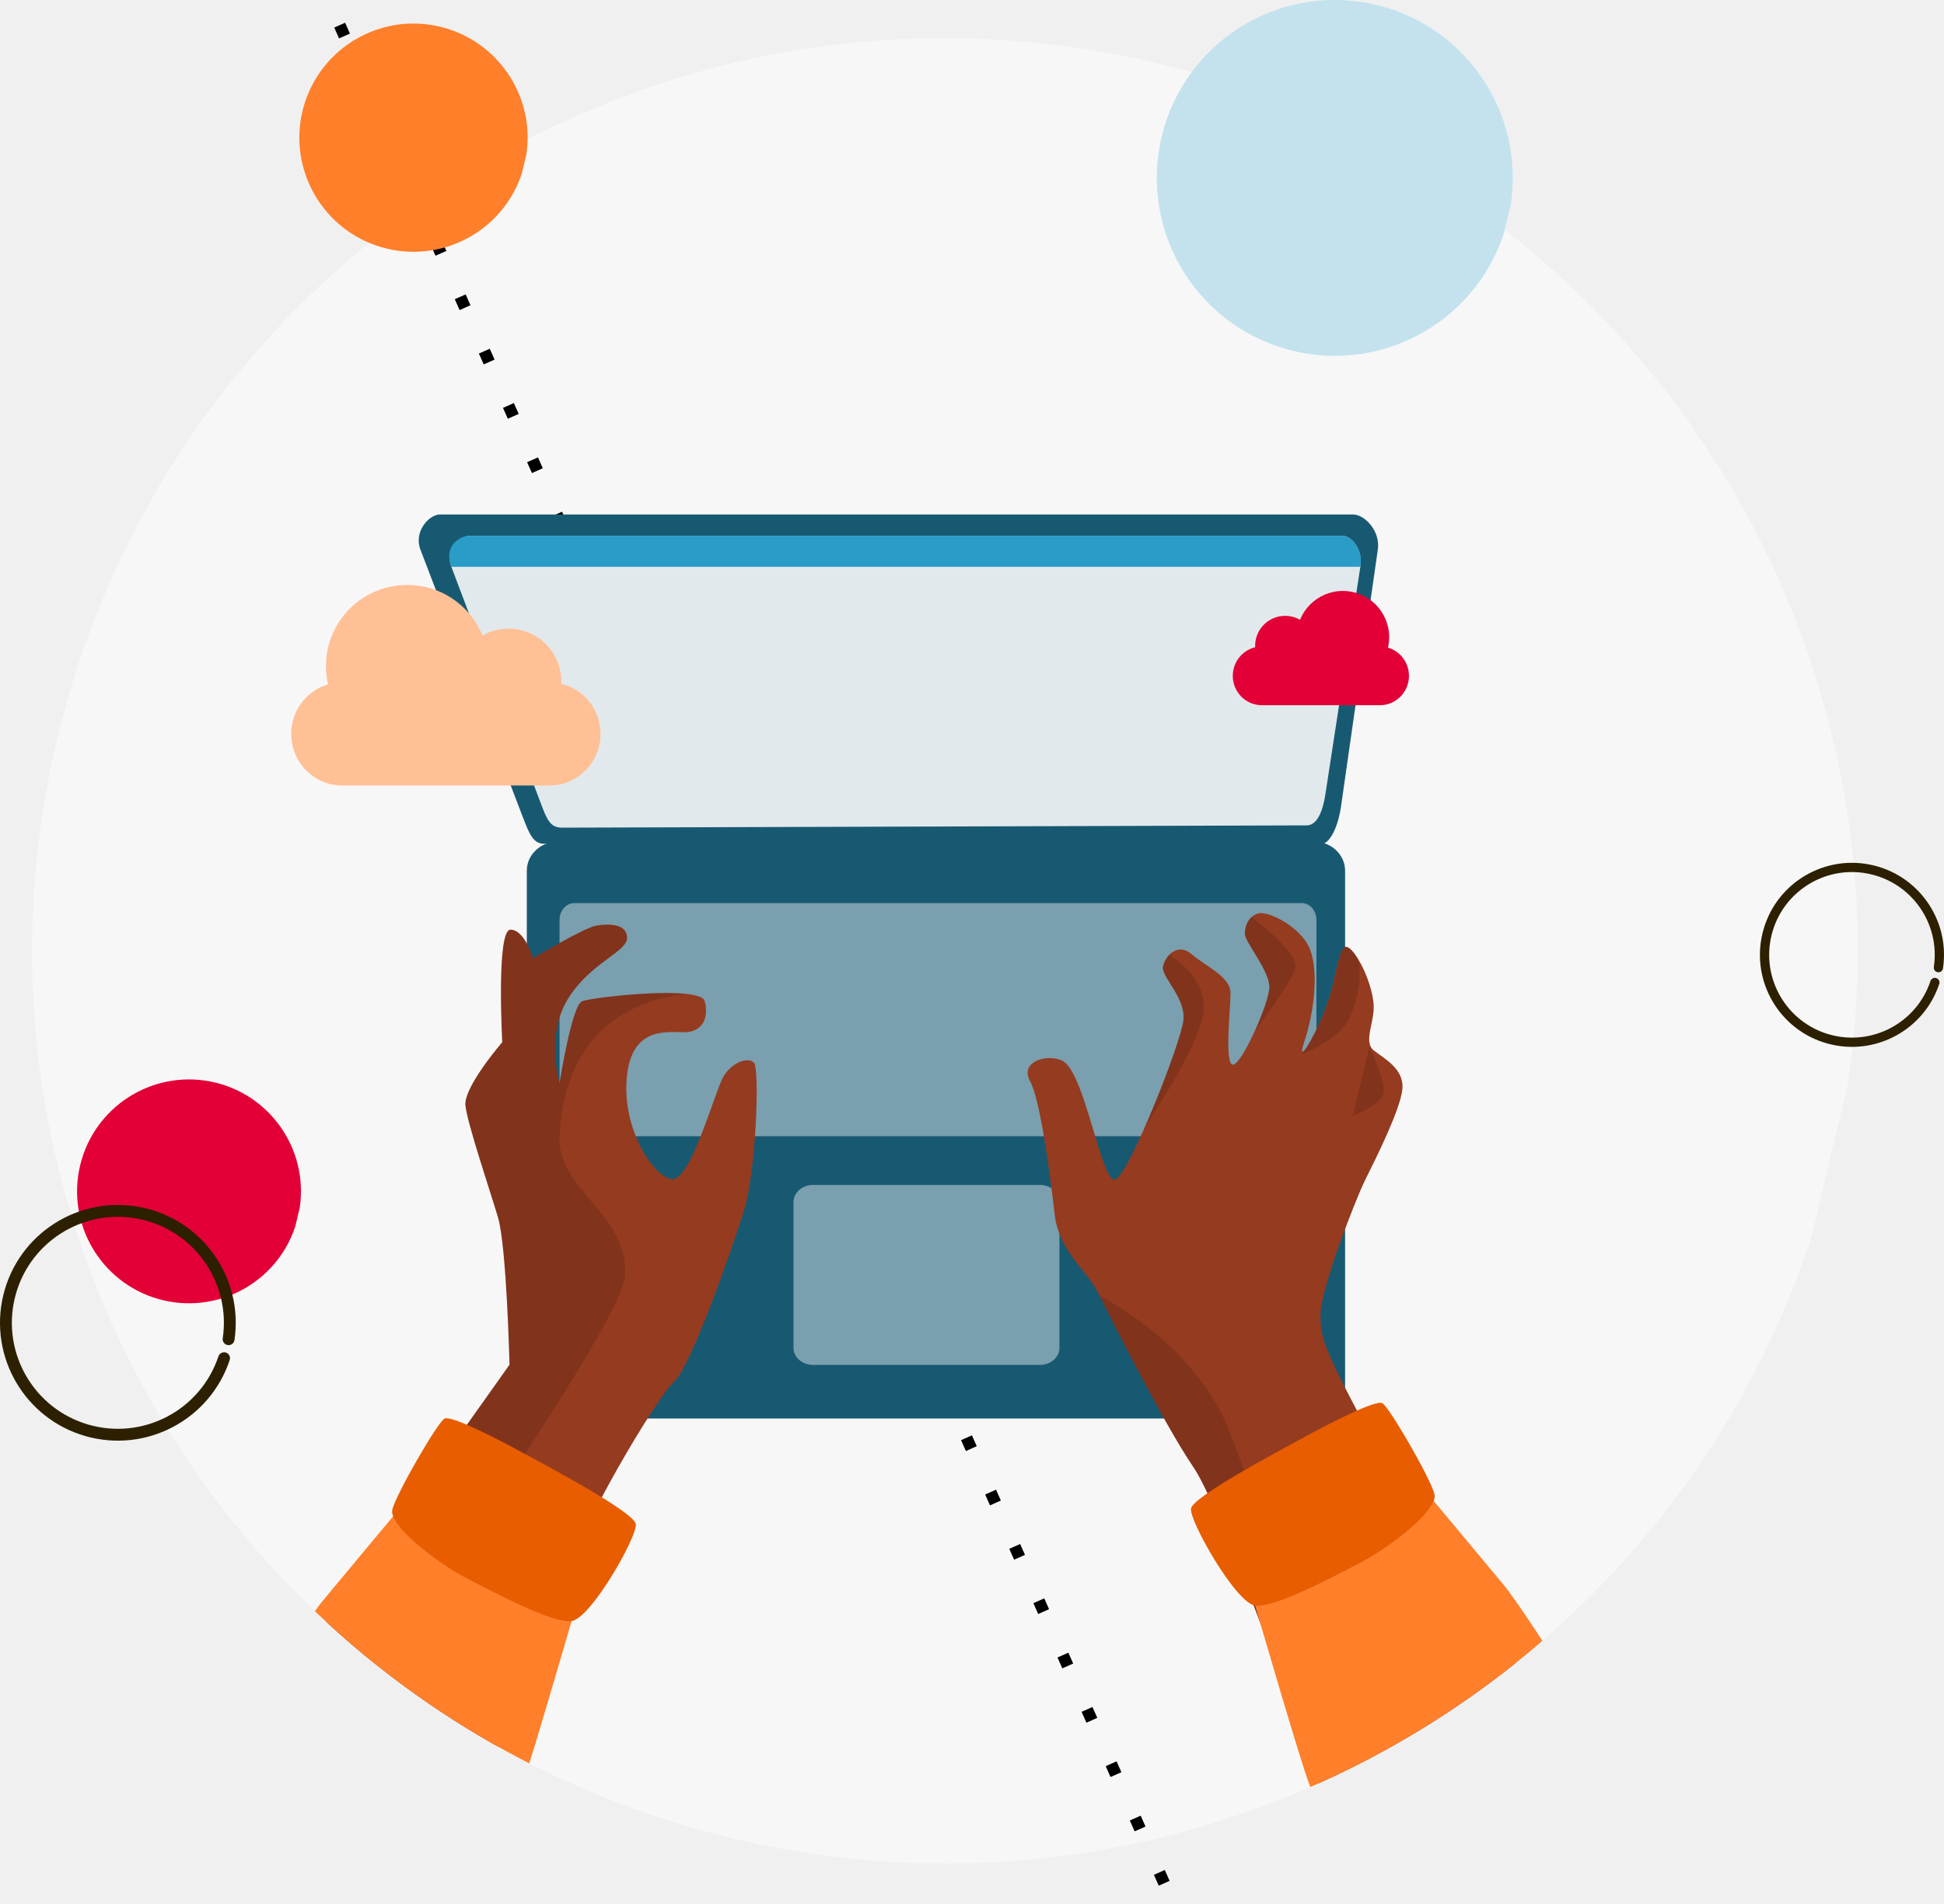
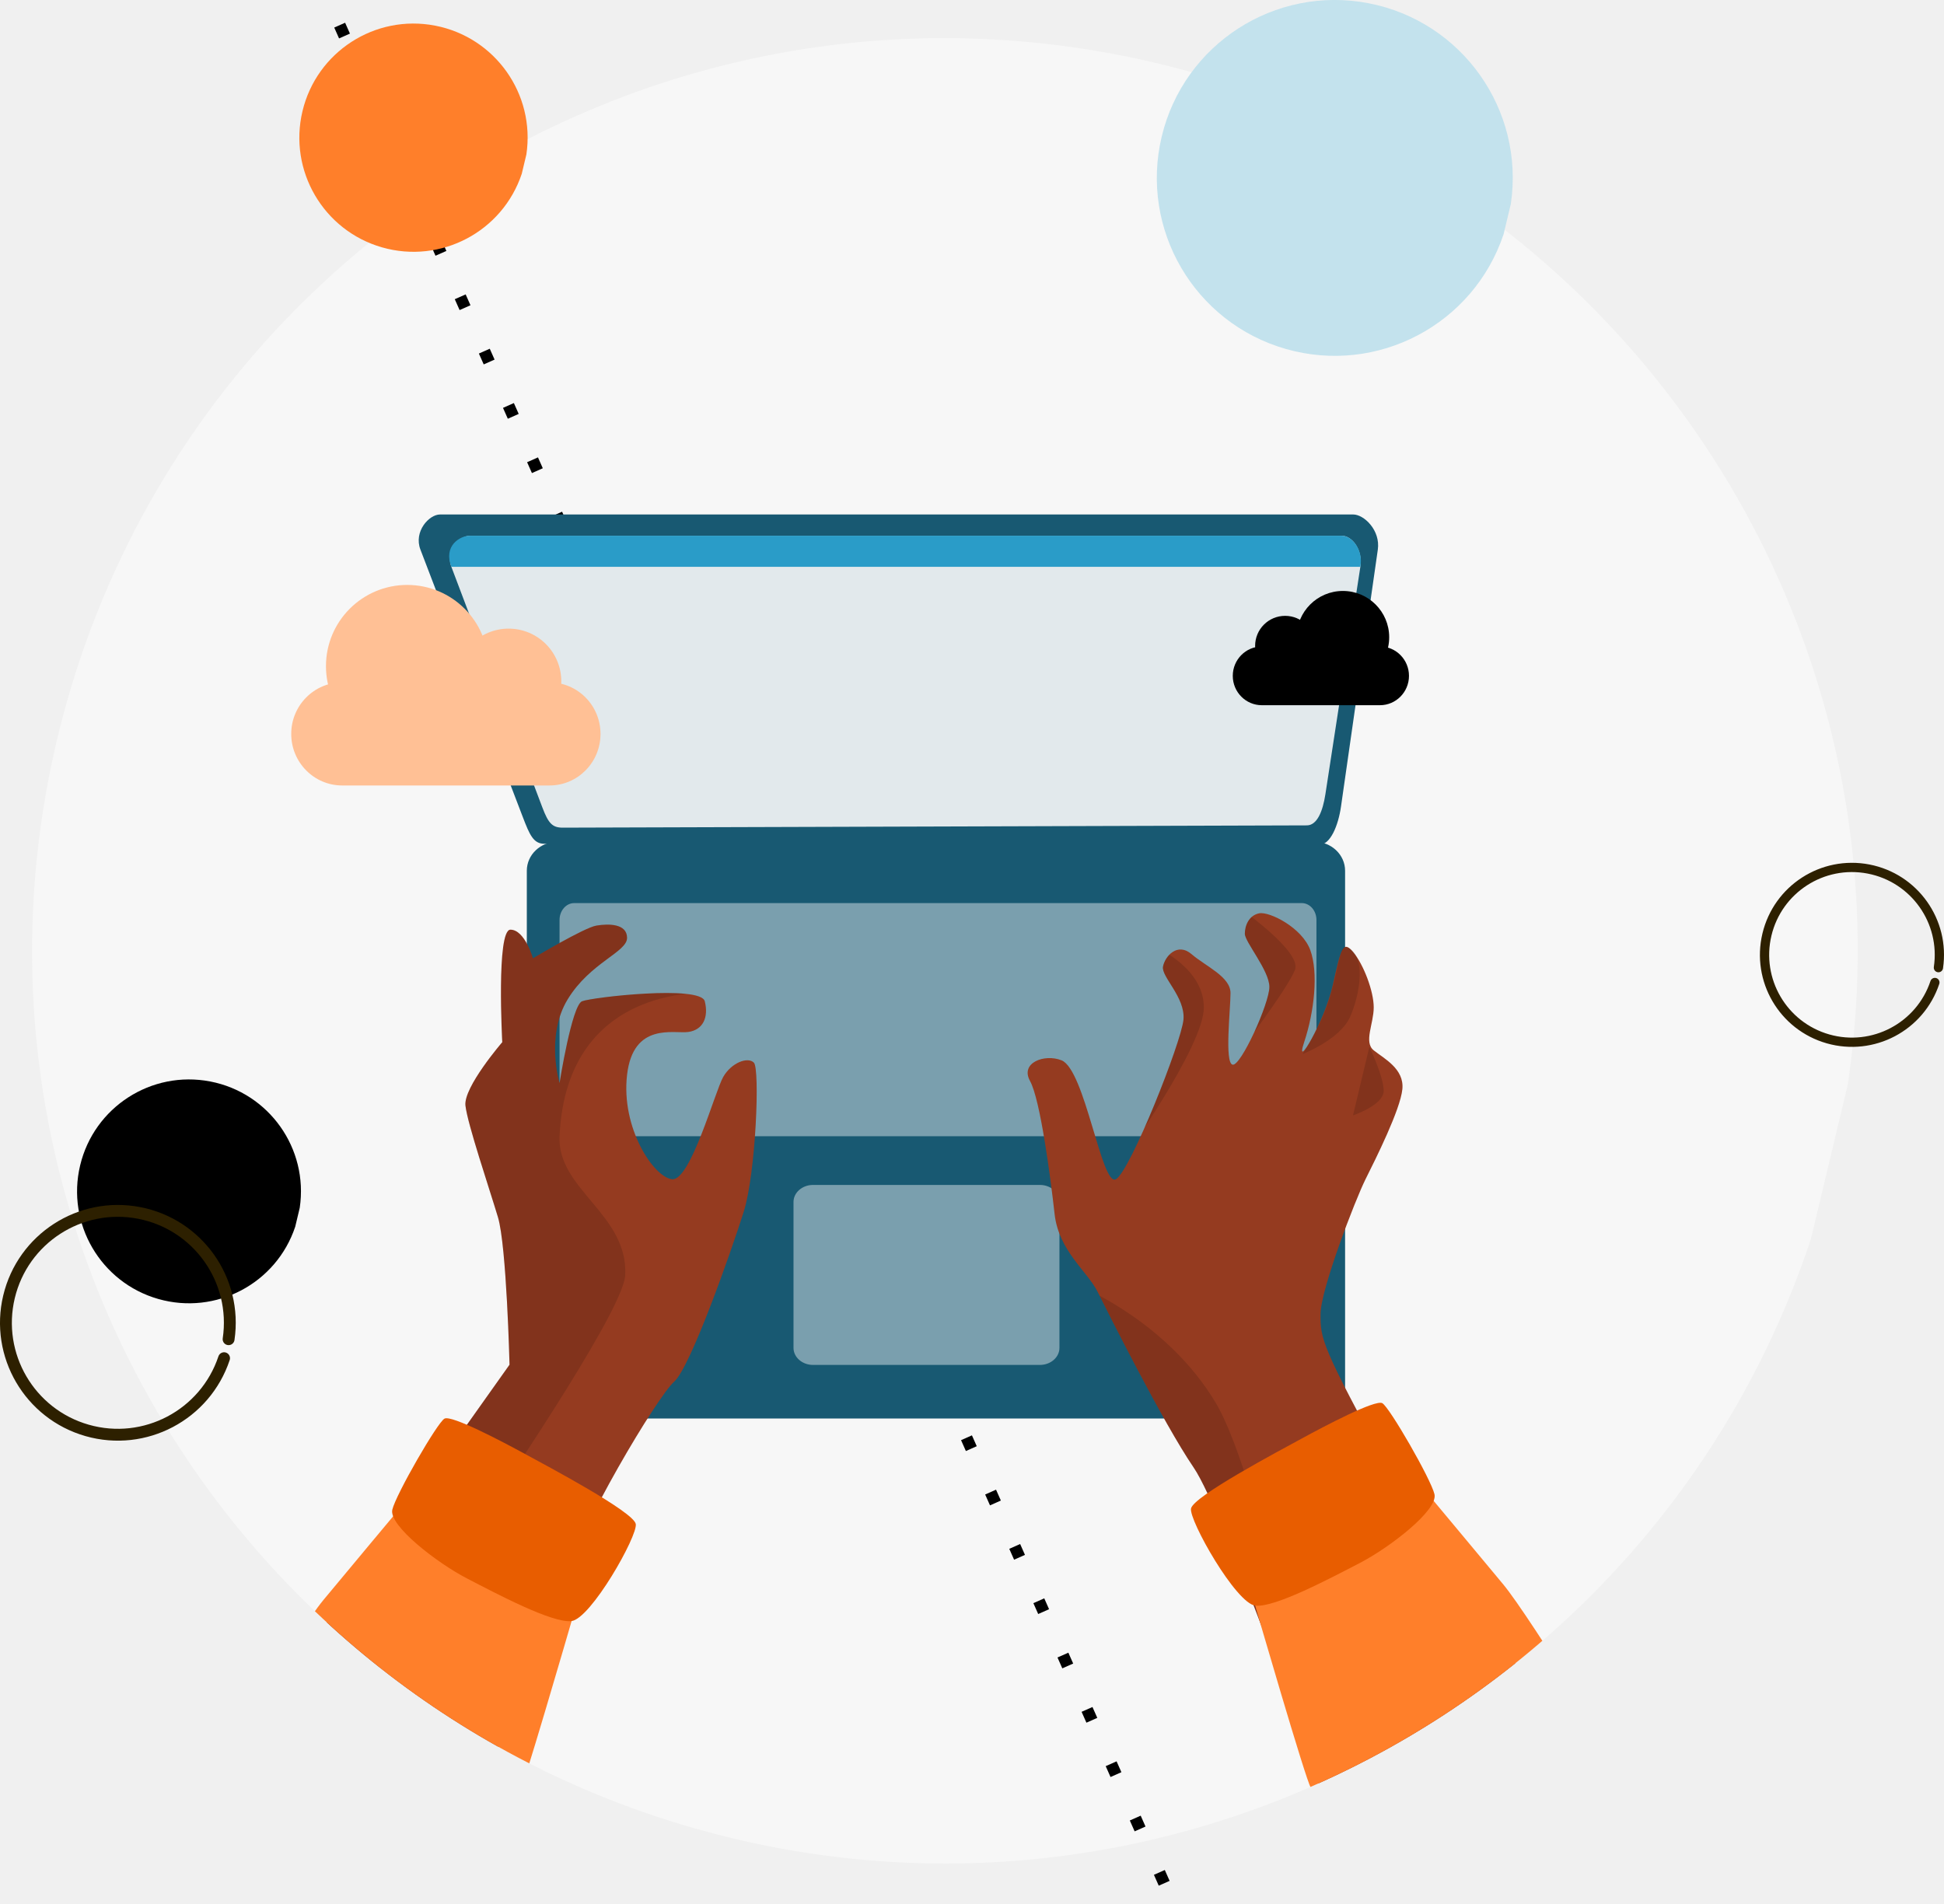
<svg xmlns="http://www.w3.org/2000/svg" id="svg1338" version="1.1" viewBox="0 0 197.126 193.085" height="193.085mm" width="197.126mm">
  <defs id="defs1332">
    <clipPath id="clipPath1215-7" clipPathUnits="userSpaceOnUse">
      <path d="M 547.611,124.607 A 119.243,119.243 0 0 1 401.753,201.561 119.243,119.243 0 0 1 318.506,59.202 119.243,119.243 0 0 1 457.095,-30.181 119.243,119.243 0 0 1 552.442,104.374" id="path1217-0" style="opacity:1;vector-effect:none;fill:#f7f7f7;fill-opacity:1;stroke:none;stroke-width:2.336;stroke-linecap:round;stroke-linejoin:bevel;stroke-miterlimit:4;stroke-dasharray:none;stroke-dashoffset:0;stroke-opacity:1;paint-order:markers stroke fill" />
    </clipPath>
    <clipPath id="clipPath918-3" clipPathUnits="userSpaceOnUse">
      <path style="fill:#834f3f;fill-opacity:1;stroke-width:1.304;stroke-linecap:round;stroke-linejoin:bevel;stroke-dasharray:1.304, 2.608" d="m 305.405,239.259 39.688,-55.94 c 0,0 -0.378,-15.497 -1.512,-19.277 -1.134,-3.78 -3.979,-12.179 -4.247,-14.584 -0.267,-2.405 4.811,-8.285 4.811,-8.285 0,0 -0.802,-14.7 1.069,-14.7 1.871,0 2.94,3.742 2.94,3.742 0,0 6.682,-4.009 8.285,-4.276 1.604,-0.267 4.009,-0.267 4.009,1.604 0,1.871 -4.811,3.207 -7.751,8.018 -2.94,4.811 -1.069,10.958 -1.069,10.958 0,0 1.604,-10.156 2.94,-10.691 1.336,-0.535 15.502,-2.138 16.036,0 0.535,2.138 -0.267,3.742 -2.138,4.009 -1.871,0.267 -7.216,-1.336 -8.018,5.613 -0.802,6.949 3.474,13.363 5.88,13.631 2.405,0.267 5.613,-11.493 6.682,-13.363 1.069,-1.871 3.207,-2.673 4.009,-1.871 0.802,0.802 0.267,14.433 -1.336,19.511 -1.604,5.078 -6.949,20.312 -9.087,22.183 -2.138,1.871 -12.562,19.243 -14.433,26.46 -1.871,7.216 -10.958,26.46 -10.958,26.46 z" id="path920-1" />
    </clipPath>
    <clipPath id="clipPath955-8" clipPathUnits="userSpaceOnUse">
      <path style="fill:#834f3f;fill-opacity:1;stroke-width:1.304;stroke-linecap:round;stroke-linejoin:bevel;stroke-dasharray:1.304, 2.608" d="m 451.052,238.725 c 0,0 -12.562,-36.081 -16.571,-41.961 -4.009,-5.88 -11.225,-20.312 -12.562,-22.985 -1.336,-2.673 -5.078,-5.345 -5.613,-10.156 -0.535,-4.811 -1.871,-14.967 -3.207,-17.373 -1.336,-2.405 0.802,-5.345 2.94,-2.94 2.138,2.405 6.414,16.838 8.285,15.769 1.871,-1.069 8.553,-17.907 8.82,-20.847 0.267,-2.94 -2.94,-5.613 -2.673,-6.949 0.267,-1.336 1.871,-3.207 3.742,-1.604 1.871,1.604 5.078,2.94 5.078,5.078 0,2.138 -0.802,9.087 0.267,9.354 1.069,0.267 4.811,-8.018 4.811,-10.156 0,-2.138 -3.207,-5.88 -3.207,-6.949 0,-1.069 0.535,-2.405 1.871,-2.673 1.336,-0.267 5.613,1.871 6.682,4.811 1.069,2.94 0.535,8.018 -0.802,12.027 -1.336,4.009 2.673,-2.673 3.742,-7.484 1.069,-4.811 1.336,-5.88 2.673,-4.276 1.336,1.604 2.673,5.078 2.673,7.216 0,2.138 -1.336,4.544 0,5.613 1.336,1.069 4.009,2.405 3.742,5.078 -0.267,2.673 -3.474,9.087 -4.811,11.76 -1.336,2.673 -5.88,14.433 -5.88,17.64 0,3.207 0,4.009 9.087,20.58 9.087,16.571 28.063,40.625 28.063,40.625 z" id="path957-2" />
    </clipPath>
    <clipPath id="clipPath951-4" clipPathUnits="userSpaceOnUse">
      <path style="fill:#834f3f;fill-opacity:1;stroke-width:1.304;stroke-linecap:round;stroke-linejoin:bevel;stroke-dasharray:1.304, 2.608" d="m 451.052,238.725 c 0,0 -12.562,-36.081 -16.571,-41.961 -4.009,-5.88 -11.225,-20.312 -12.562,-22.985 -1.336,-2.673 -5.078,-5.345 -5.613,-10.156 -0.535,-4.811 -1.871,-14.967 -3.207,-17.373 -1.336,-2.405 0.802,-5.345 2.94,-2.94 2.138,2.405 6.414,16.838 8.285,15.769 1.871,-1.069 8.553,-17.907 8.82,-20.847 0.267,-2.94 -2.94,-5.613 -2.673,-6.949 0.267,-1.336 1.871,-3.207 3.742,-1.604 1.871,1.604 5.078,2.94 5.078,5.078 0,2.138 -0.802,9.087 0.267,9.354 1.069,0.267 4.811,-8.018 4.811,-10.156 0,-2.138 -3.207,-5.88 -3.207,-6.949 0,-1.069 0.535,-2.405 1.871,-2.673 1.336,-0.267 5.613,1.871 6.682,4.811 1.069,2.94 0.535,8.018 -0.802,12.027 -1.336,4.009 2.673,-2.673 3.742,-7.484 1.069,-4.811 1.336,-5.88 2.673,-4.276 1.336,1.604 2.673,5.078 2.673,7.216 0,2.138 -1.336,4.544 0,5.613 1.336,1.069 4.009,2.405 3.742,5.078 -0.267,2.673 -3.474,9.087 -4.811,11.76 -1.336,2.673 -5.88,14.433 -5.88,17.64 0,3.207 0,4.009 9.087,20.58 9.087,16.571 28.063,40.625 28.063,40.625 z" id="path953-4" />
    </clipPath>
    <clipPath id="clipPath947-1" clipPathUnits="userSpaceOnUse">
      <path style="fill:#834f3f;fill-opacity:1;stroke-width:1.304;stroke-linecap:round;stroke-linejoin:bevel;stroke-dasharray:1.304, 2.608" d="m 451.052,238.725 c 0,0 -12.562,-36.081 -16.571,-41.961 -4.009,-5.88 -11.225,-20.312 -12.562,-22.985 -1.336,-2.673 -5.078,-5.345 -5.613,-10.156 -0.535,-4.811 -1.871,-14.967 -3.207,-17.373 -1.336,-2.405 0.802,-5.345 2.94,-2.94 2.138,2.405 6.414,16.838 8.285,15.769 1.871,-1.069 8.553,-17.907 8.82,-20.847 0.267,-2.94 -2.94,-5.613 -2.673,-6.949 0.267,-1.336 1.871,-3.207 3.742,-1.604 1.871,1.604 5.078,2.94 5.078,5.078 0,2.138 -0.802,9.087 0.267,9.354 1.069,0.267 4.811,-8.018 4.811,-10.156 0,-2.138 -3.207,-5.88 -3.207,-6.949 0,-1.069 0.535,-2.405 1.871,-2.673 1.336,-0.267 5.613,1.871 6.682,4.811 1.069,2.94 0.535,8.018 -0.802,12.027 -1.336,4.009 2.673,-2.673 3.742,-7.484 1.069,-4.811 1.336,-5.88 2.673,-4.276 1.336,1.604 2.673,5.078 2.673,7.216 0,2.138 -1.336,4.544 0,5.613 1.336,1.069 4.009,2.405 3.742,5.078 -0.267,2.673 -3.474,9.087 -4.811,11.76 -1.336,2.673 -5.88,14.433 -5.88,17.64 0,3.207 0,4.009 9.087,20.58 9.087,16.571 28.063,40.625 28.063,40.625 z" id="path949-7" />
    </clipPath>
  </defs>
  <g transform="translate(4.716661,-26.29999)" id="layer1">
    <g transform="matrix(2.595222,0,0,2.595222,317.989,-514.0041)" id="g1267">
      <g id="g1271" transform="matrix(0.2990627,0,0,0.2990627,-125.2836,199.8576)">
        <path style="opacity:1;vector-effect:none;fill:#f7f7f7;fill-opacity:1;stroke:none;stroke-width:2.336;stroke-linecap:round;stroke-linejoin:bevel;stroke-miterlimit:4;stroke-dasharray:none;stroke-dashoffset:0;stroke-opacity:1;paint-order:markers stroke fill" id="path1635" d="M 239.716,189.821 A 119.243,119.243 0 0 1 93.859,266.775 119.243,119.243 0 0 1 10.611,124.416 119.243,119.243 0 0 1 149.2,35.033 119.243,119.243 0 0 1 244.548,169.588" />
        <path style="fill:none;stroke:#000000;stroke-width:1.553;stroke-linecap:butt;stroke-linejoin:miter;stroke-miterlimit:4;stroke-dasharray:1.553, 6.214;stroke-dashoffset:0;stroke-opacity:1" d="M 47.514,31.154 156.426,276.646" id="path1712" />
        <path style="opacity:1;vector-effect:none;fill:#c3e2ed;fill-opacity:1;stroke:none;stroke-width:0.455;stroke-linecap:round;stroke-linejoin:bevel;stroke-miterlimit:4;stroke-dasharray:none;stroke-dashoffset:0;stroke-opacity:1;paint-order:markers stroke fill" id="path1635-6-6-1" d="M 199.581,58.469 A 23.249,23.249 0 0 1 171.144,73.472 23.249,23.249 0 0 1 154.913,45.717 23.249,23.249 0 0 1 181.934,28.29 23.249,23.249 0 0 1 200.524,54.524" />
        <path style="opacity:1;vector-effect:none;fill:none;fill-opacity:1;stroke:#2d2000;stroke-width:1.209;stroke-linecap:round;stroke-linejoin:bevel;stroke-miterlimit:4;stroke-dasharray:none;stroke-dashoffset:0;stroke-opacity:1;paint-order:markers stroke fill" id="path1635-6-6-18-1" d="m 255.927,156.251 a 11.419,11.419 0 0 1 -13.968,7.37 11.419,11.419 0 0 1 -7.972,-13.633 11.419,11.419 0 0 1 13.272,-8.56 11.419,11.419 0 0 1 9.131,12.886" />
        <path style="opacity:1;vector-effect:none;fill:#ff7f2a;fill-opacity:1;stroke:none;stroke-width:0.292;stroke-linecap:round;stroke-linejoin:bevel;stroke-miterlimit:4;stroke-dasharray:none;stroke-dashoffset:0;stroke-opacity:1;paint-order:markers stroke fill" id="path1635-6" d="M 71.304,50.574 A 14.911,14.911 0 0 1 53.065,60.197 14.911,14.911 0 0 1 42.654,42.395 14.911,14.911 0 0 1 59.985,31.218 14.911,14.911 0 0 1 71.908,48.044" />
-         <path style="opacity:1;vector-effect:none;fill:#e20037;fill-opacity:1;stroke:none;stroke-width:0.286;stroke-linecap:round;stroke-linejoin:bevel;stroke-miterlimit:4;stroke-dasharray:none;stroke-dashoffset:0;stroke-opacity:1;paint-order:markers stroke fill" id="path1635-6-6" d="m 41.704,188.172 a 14.624,14.624 0 0 1 -17.888,9.438 14.624,14.624 0 0 1 -10.21,-17.459 14.624,14.624 0 0 1 16.997,-10.962 14.624,14.624 0 0 1 11.694,16.502" />
+         <path style="opacity:1;vector-effect:none;fill:$primary;fill-opacity:1;stroke:none;stroke-width:0.286;stroke-linecap:round;stroke-linejoin:bevel;stroke-miterlimit:4;stroke-dasharray:none;stroke-dashoffset:0;stroke-opacity:1;paint-order:markers stroke fill" id="path1635-6-6" d="m 41.704,188.172 a 14.624,14.624 0 0 1 -17.888,9.438 14.624,14.624 0 0 1 -10.21,-17.459 14.624,14.624 0 0 1 16.997,-10.962 14.624,14.624 0 0 1 11.694,16.502" />
        <path style="opacity:1;vector-effect:none;fill:none;fill-opacity:1;stroke:#2d2000;stroke-width:1.549;stroke-linecap:round;stroke-linejoin:bevel;stroke-miterlimit:4;stroke-dasharray:none;stroke-dashoffset:0;stroke-opacity:1;paint-order:markers stroke fill" id="path1635-6-6-18" d="M 32.409,205.349 A 14.624,14.624 0 0 1 14.521,214.786 14.624,14.624 0 0 1 4.311,197.327 14.624,14.624 0 0 1 21.308,186.365 14.624,14.624 0 0 1 33.002,202.867" />
      </g>
      <g id="g1311" transform="matrix(0.2990627,0,0,0.2990627,-125.2836,199.8576)">
        <g transform="translate(-307.8945,65.21376)" clip-path="url(#clipPath1215-7)" id="g1198">
          <g id="g1167">
            <rect rx="4.009" ry="3.79" y="72.646" x="379.858" height="75.37" width="106.908" id="rect851" style="fill:#185972;fill-opacity:1;stroke-width:1.304;stroke-linecap:round;stroke-linejoin:bevel;stroke-dasharray:1.304, 2.608" />
            <rect ry="2.229" rx="2.552" y="117.494" x="414.701" height="23.52" width="34.745" id="rect884" style="fill:#fefefe;fill-opacity:0.425;stroke-width:1.304;stroke-linecap:round;stroke-linejoin:bevel;stroke-dasharray:1.304, 2.608" />
            <rect style="fill:#ffffff;fill-opacity:0.425;stroke-width:2.504;stroke-linecap:round;stroke-linejoin:bevel;stroke-dasharray:2.504, 5.008" id="rect884-8" width="98.89" height="30.469" x="384.134" y="80.664" rx="1.919" ry="2.206" />
            <path d="m 368.512,29.883 h 119.316 c 1.414,0 3.575,2.073 3.214,4.591 l -4.811,33.58 c -0.361,2.518 -1.406,4.994 -2.82,4.992 L 382.143,72.914 c -1.414,-0.002 -1.911,-1.147 -2.82,-3.522 L 365.96,34.475 c -0.909,-2.376 1.138,-4.591 2.552,-4.591 z" style="fill:#185972;fill-opacity:1;stroke-width:1.411;stroke-linecap:round;stroke-linejoin:bevel;stroke-dasharray:1.411, 2.821" id="rect851-4" />
            <path id="rect851-4-2" style="fill:#fbfbfb;fill-opacity:0.885;stroke-width:1.293;stroke-linecap:round;stroke-linejoin:bevel;stroke-dasharray:1.293, 2.586" d="m 372.425,32.661 h 113.912 c 1.343,0 2.766,1.835 2.423,4.064 l -4.568,29.72 c -0.343,2.228 -1.081,4.059 -2.423,4.064 l -97.204,0.298 c -1.343,0.004 -1.873,-0.518 -2.677,-2.644 L 370.001,36.725 c -0.804,-2.126 1.081,-4.064 2.423,-4.064 z" />
            <path d="m 372.425,32.661 h 113.912 c 1.343,0 2.839,1.865 2.423,4.064 H 370.001 c -1.068,-2.716 1.081,-4.064 2.423,-4.064 z" style="fill:#2a9cc8;fill-opacity:1;stroke-width:1.293;stroke-linecap:round;stroke-linejoin:bevel;stroke-dasharray:1.293, 2.586" id="rect851-4-2-2" />
          </g>
          <g id="g1042" transform="translate(32.50595,-42.33333)">
            <g id="g1025">
              <path style="fill:#953b20;fill-opacity:1;stroke-width:1.304;stroke-linecap:round;stroke-linejoin:bevel;stroke-dasharray:1.304, 2.608" d="m 305.405,239.259 39.688,-55.94 c 0,0 -0.378,-15.497 -1.512,-19.277 -1.134,-3.78 -3.979,-12.179 -4.247,-14.584 -0.267,-2.405 4.811,-8.285 4.811,-8.285 0,0 -0.802,-14.7 1.069,-14.7 1.871,0 2.94,3.742 2.94,3.742 0,0 6.682,-4.009 8.285,-4.276 1.604,-0.267 4.009,-0.267 4.009,1.604 0,1.871 -4.811,3.207 -7.751,8.018 -2.94,4.811 -1.069,10.958 -1.069,10.958 0,0 1.604,-10.156 2.94,-10.691 1.336,-0.535 15.502,-2.138 16.036,0 0.535,2.138 -0.267,3.742 -2.138,4.009 -1.871,0.267 -7.216,-1.336 -8.018,5.613 -0.802,6.949 3.474,13.363 5.88,13.631 2.405,0.267 5.613,-11.493 6.682,-13.363 1.069,-1.871 3.207,-2.673 4.009,-1.871 0.802,0.802 0.267,14.433 -1.336,19.511 -1.604,5.078 -6.949,20.312 -9.087,22.183 -2.138,1.871 -12.562,19.243 -14.433,26.46 -1.871,7.216 -10.958,26.46 -10.958,26.46 z" id="path847" />
              <path style="fill:#000000;fill-opacity:0.132;stroke-width:1.304;stroke-linecap:round;stroke-linejoin:bevel;stroke-dasharray:1.304, 2.608" d="m 312.964,244.173 c 0,0 46.869,-64.634 47.247,-72.571 0.378,-7.938 -8.902,-11.193 -8.583,-18.135 0.945,-20.556 20.301,-18.718 20.301,-18.718 l -13.985,-17.198 -25.324,-0.378 -0.378,57.83 -28.348,42.711 -15.875,29.482 z" id="path901" clip-path="url(#clipPath918-3)" />
            </g>
            <g id="g1000">
              <path style="fill:#ff7f2a;fill-opacity:1;stroke:none;stroke-width:0.773;stroke-linecap:round;stroke-linejoin:round;stroke-miterlimit:4;stroke-dasharray:none;stroke-dashoffset:0;stroke-opacity:1" d="m 303.798,240.393 c 0,0 13.324,-21.923 17.009,-26.364 3.685,-4.441 9.449,-11.339 9.449,-11.339 0,0 5.481,4.914 9.355,7.182 3.874,2.268 13.607,6.898 13.607,6.898 0,0 -6.709,23.151 -7.276,23.812 -0.567,0.661 -42.144,-0.189 -42.144,-0.189 z" id="path994" />
              <path style="fill:#e85d00;fill-opacity:1;stroke:none;stroke-width:0.773;stroke-linecap:round;stroke-linejoin:round;stroke-miterlimit:4;stroke-dasharray:none;stroke-dashoffset:0;stroke-opacity:1" d="m 336.596,190.365 c -0.924,0.5 -6.344,9.899 -6.815,11.893 -0.492,2.085 5.87,6.981 9.746,8.986 3.875,2.005 11.101,5.848 13.64,5.58 2.539,-0.267 8.71,-11.171 8.419,-12.695 -0.306,-1.603 -11.552,-7.555 -14.492,-9.159 -2.94,-1.604 -9.574,-5.106 -10.498,-4.606 z" id="path996" />
            </g>
          </g>
          <g id="g1055" transform="translate(32.50595,-42.33333)">
            <g id="g1034">
              <path style="fill:#953b20;fill-opacity:1;stroke-width:1.304;stroke-linecap:round;stroke-linejoin:bevel;stroke-dasharray:1.304, 2.608" d="m 451.052,238.725 c 0,0 -12.562,-36.081 -16.571,-41.961 -4.009,-5.88 -11.225,-20.312 -12.562,-22.985 -1.336,-2.673 -5.078,-5.345 -5.613,-10.156 -0.535,-4.811 -1.871,-14.967 -3.207,-17.373 -1.336,-2.405 1.91,-3.593 4.121,-2.704 3.078,1.238 5.233,16.602 7.104,15.533 1.871,-1.069 8.553,-17.907 8.82,-20.847 0.267,-2.94 -2.94,-5.613 -2.673,-6.949 0.267,-1.336 1.871,-3.207 3.742,-1.604 1.871,1.604 5.078,2.94 5.078,5.078 0,2.138 -0.802,9.087 0.267,9.354 1.069,0.267 4.811,-8.018 4.811,-10.156 0,-2.138 -3.207,-5.88 -3.207,-6.949 0,-1.069 0.535,-2.405 1.871,-2.673 1.336,-0.267 5.613,1.871 6.682,4.811 1.069,2.94 0.535,8.018 -0.802,12.027 -1.336,4.009 2.673,-2.673 3.742,-7.484 1.069,-4.811 1.336,-5.88 2.673,-4.276 1.336,1.604 2.673,5.078 2.673,7.216 0,2.138 -1.336,4.544 0,5.613 1.336,1.069 4.009,2.405 3.742,5.078 -0.267,2.673 -3.474,9.087 -4.811,11.76 -1.336,2.673 -5.88,14.433 -5.88,17.64 0,3.207 0,4.009 9.087,20.58 9.087,16.571 28.063,40.625 28.063,40.625 z" id="path849" />
              <g id="g964">
                <path clip-path="url(#clipPath955-8)" id="path922" d="m 429.759,128.89 c 0,0 6.048,2.646 6.048,7.749 0,5.103 -10.583,19.844 -10.583,19.844 z" style="fill:#000000;fill-opacity:0.13;stroke-width:1.304;stroke-linecap:round;stroke-linejoin:bevel;stroke-dasharray:1.304, 2.608" />
                <path clip-path="url(#clipPath951-4)" id="path924" d="m 440.153,123.409 c 0,0 8.504,5.859 7.56,8.315 -0.945,2.457 -7.56,11.15 -7.56,11.15 z" style="fill:#000000;fill-opacity:0.13;stroke-width:1.304;stroke-linecap:round;stroke-linejoin:bevel;stroke-dasharray:1.304, 2.608" />
                <path clip-path="url(#clipPath947-1)" id="path926" d="m 420.121,173.302 c 0,0 10.961,4.536 17.198,14.93 6.237,10.394 13.734,50.493 13.734,50.493 z" style="fill:#000000;fill-opacity:0.13;stroke-width:1.304;stroke-linecap:round;stroke-linejoin:bevel;stroke-dasharray:1.304, 2.608" />
                <path id="path928" d="m 454.291,128.69 c 2.865,0.805 1.938,6.281 0.601,9.221 -1.336,2.94 -6.181,4.811 -6.181,4.811 0,0 2.028,-3.027 3.283,-6.598 1.192,-3.391 1.584,-7.634 2.296,-7.434 z" style="fill:#000000;fill-opacity:0.13;stroke-width:1.304;stroke-linecap:round;stroke-linejoin:bevel;stroke-dasharray:1.304, 2.608" />
                <path id="path930" d="m 457.432,141.786 -2.138,8.954 c 0,0 4.009,-1.336 4.009,-3.207 0,-1.871 -1.871,-5.746 -1.871,-5.746 z" style="fill:#000000;fill-opacity:0.13;stroke-width:1.304;stroke-linecap:round;stroke-linejoin:bevel;stroke-dasharray:1.304, 2.608" />
              </g>
            </g>
            <g transform="matrix(-1,0,0,1,795.7179,-2.018442)" id="g1000-7">
              <path id="path994-1" d="m 303.798,240.393 c 0,0 13.324,-21.923 17.009,-26.364 3.685,-4.441 9.449,-11.339 9.449,-11.339 0,0 5.481,4.914 9.355,7.182 3.874,2.268 13.607,6.898 13.607,6.898 0,0 -6.709,23.151 -7.276,23.812 -0.567,0.661 -42.144,-0.189 -42.144,-0.189 z" style="fill:#ff7f2a;fill-opacity:1;stroke:none;stroke-width:0.773;stroke-linecap:round;stroke-linejoin:round;stroke-miterlimit:4;stroke-dasharray:none;stroke-dashoffset:0;stroke-opacity:1" />
              <path id="path996-4" d="m 336.596,190.365 c -0.924,0.5 -6.344,9.899 -6.815,11.893 -0.492,2.085 5.87,6.981 9.746,8.986 3.875,2.005 11.101,5.848 13.64,5.58 2.539,-0.267 8.71,-11.171 8.419,-12.695 -0.306,-1.603 -11.552,-7.555 -14.492,-9.159 -2.94,-1.604 -9.574,-5.106 -10.498,-4.606 z" style="fill:#e85d00;fill-opacity:1;stroke:none;stroke-width:0.773;stroke-linecap:round;stroke-linejoin:round;stroke-miterlimit:4;stroke-dasharray:none;stroke-dashoffset:0;stroke-opacity:1" />
            </g>
          </g>
        </g>
-         <g style="fill:#e20037;fill-opacity:1" transform="matrix(0.4413407,0,0,0.4413407,-32.81224,71.47678)" id="g1066">
-           <rect style="fill:#e20037;fill-opacity:1;stroke:none;stroke-width:0.773;stroke-linecap:round;stroke-linejoin:round;stroke-miterlimit:4;stroke-dasharray:none;stroke-dashoffset:0;stroke-opacity:1" id="rect1057" width="52.161" height="17.387" x="446.39" y="92.604" rx="8.6" ry="8.693" />
-           <circle style="fill:#e20037;fill-opacity:1;stroke:none;stroke-width:0.637;stroke-linecap:round;stroke-linejoin:round;stroke-miterlimit:4;stroke-dasharray:none;stroke-dashoffset:0;stroke-opacity:1" id="path1059" cx="461.887" cy="92.415" r="8.882" />
-           <circle style="fill:#e20037;fill-opacity:1;stroke:none;stroke-width:0.572;stroke-linecap:round;stroke-linejoin:round;stroke-miterlimit:4;stroke-dasharray:none;stroke-dashoffset:0;stroke-opacity:1" id="path1061" cx="478.99" cy="89.864" r="13.702" />
+         <g style="fill:$primary;fill-opacity:1" transform="matrix(0.4413407,0,0,0.4413407,-32.81224,71.47678)" id="g1066">
+           <rect style="fill:$primary;fill-opacity:1;stroke:none;stroke-width:0.773;stroke-linecap:round;stroke-linejoin:round;stroke-miterlimit:4;stroke-dasharray:none;stroke-dashoffset:0;stroke-opacity:1" id="rect1057" width="52.161" height="17.387" x="446.39" y="92.604" rx="8.6" ry="8.693" />
+           <circle style="fill:$primary;fill-opacity:1;stroke:none;stroke-width:0.637;stroke-linecap:round;stroke-linejoin:round;stroke-miterlimit:4;stroke-dasharray:none;stroke-dashoffset:0;stroke-opacity:1" id="path1059" cx="461.887" cy="92.415" r="8.882" />
+           <circle style="fill:$primary;fill-opacity:1;stroke:none;stroke-width:0.572;stroke-linecap:round;stroke-linejoin:round;stroke-miterlimit:4;stroke-dasharray:none;stroke-dashoffset:0;stroke-opacity:1" id="path1061" cx="478.99" cy="89.864" r="13.702" />
        </g>
        <g style="fill:#ffc095;fill-opacity:1" id="g1066-0" transform="matrix(-0.774674,0,0,0.774674,427.3986,45.30193)">
          <rect ry="8.693" rx="8.6" y="92.604" x="446.39" height="17.387" width="52.161" id="rect1057-8" style="fill:#ffc095;fill-opacity:1;stroke:none;stroke-width:0.773;stroke-linecap:round;stroke-linejoin:round;stroke-miterlimit:4;stroke-dasharray:none;stroke-dashoffset:0;stroke-opacity:1" />
          <circle r="8.882" cy="92.415" cx="461.887" id="path1059-0" style="fill:#ffc095;fill-opacity:1;stroke:none;stroke-width:0.637;stroke-linecap:round;stroke-linejoin:round;stroke-miterlimit:4;stroke-dasharray:none;stroke-dashoffset:0;stroke-opacity:1" />
          <circle r="13.702" cy="89.864" cx="478.99" id="path1061-2" style="fill:#ffc095;fill-opacity:1;stroke:none;stroke-width:0.572;stroke-linecap:round;stroke-linejoin:round;stroke-miterlimit:4;stroke-dasharray:none;stroke-dashoffset:0;stroke-opacity:1" />
        </g>
      </g>
    </g>
  </g>
</svg>
